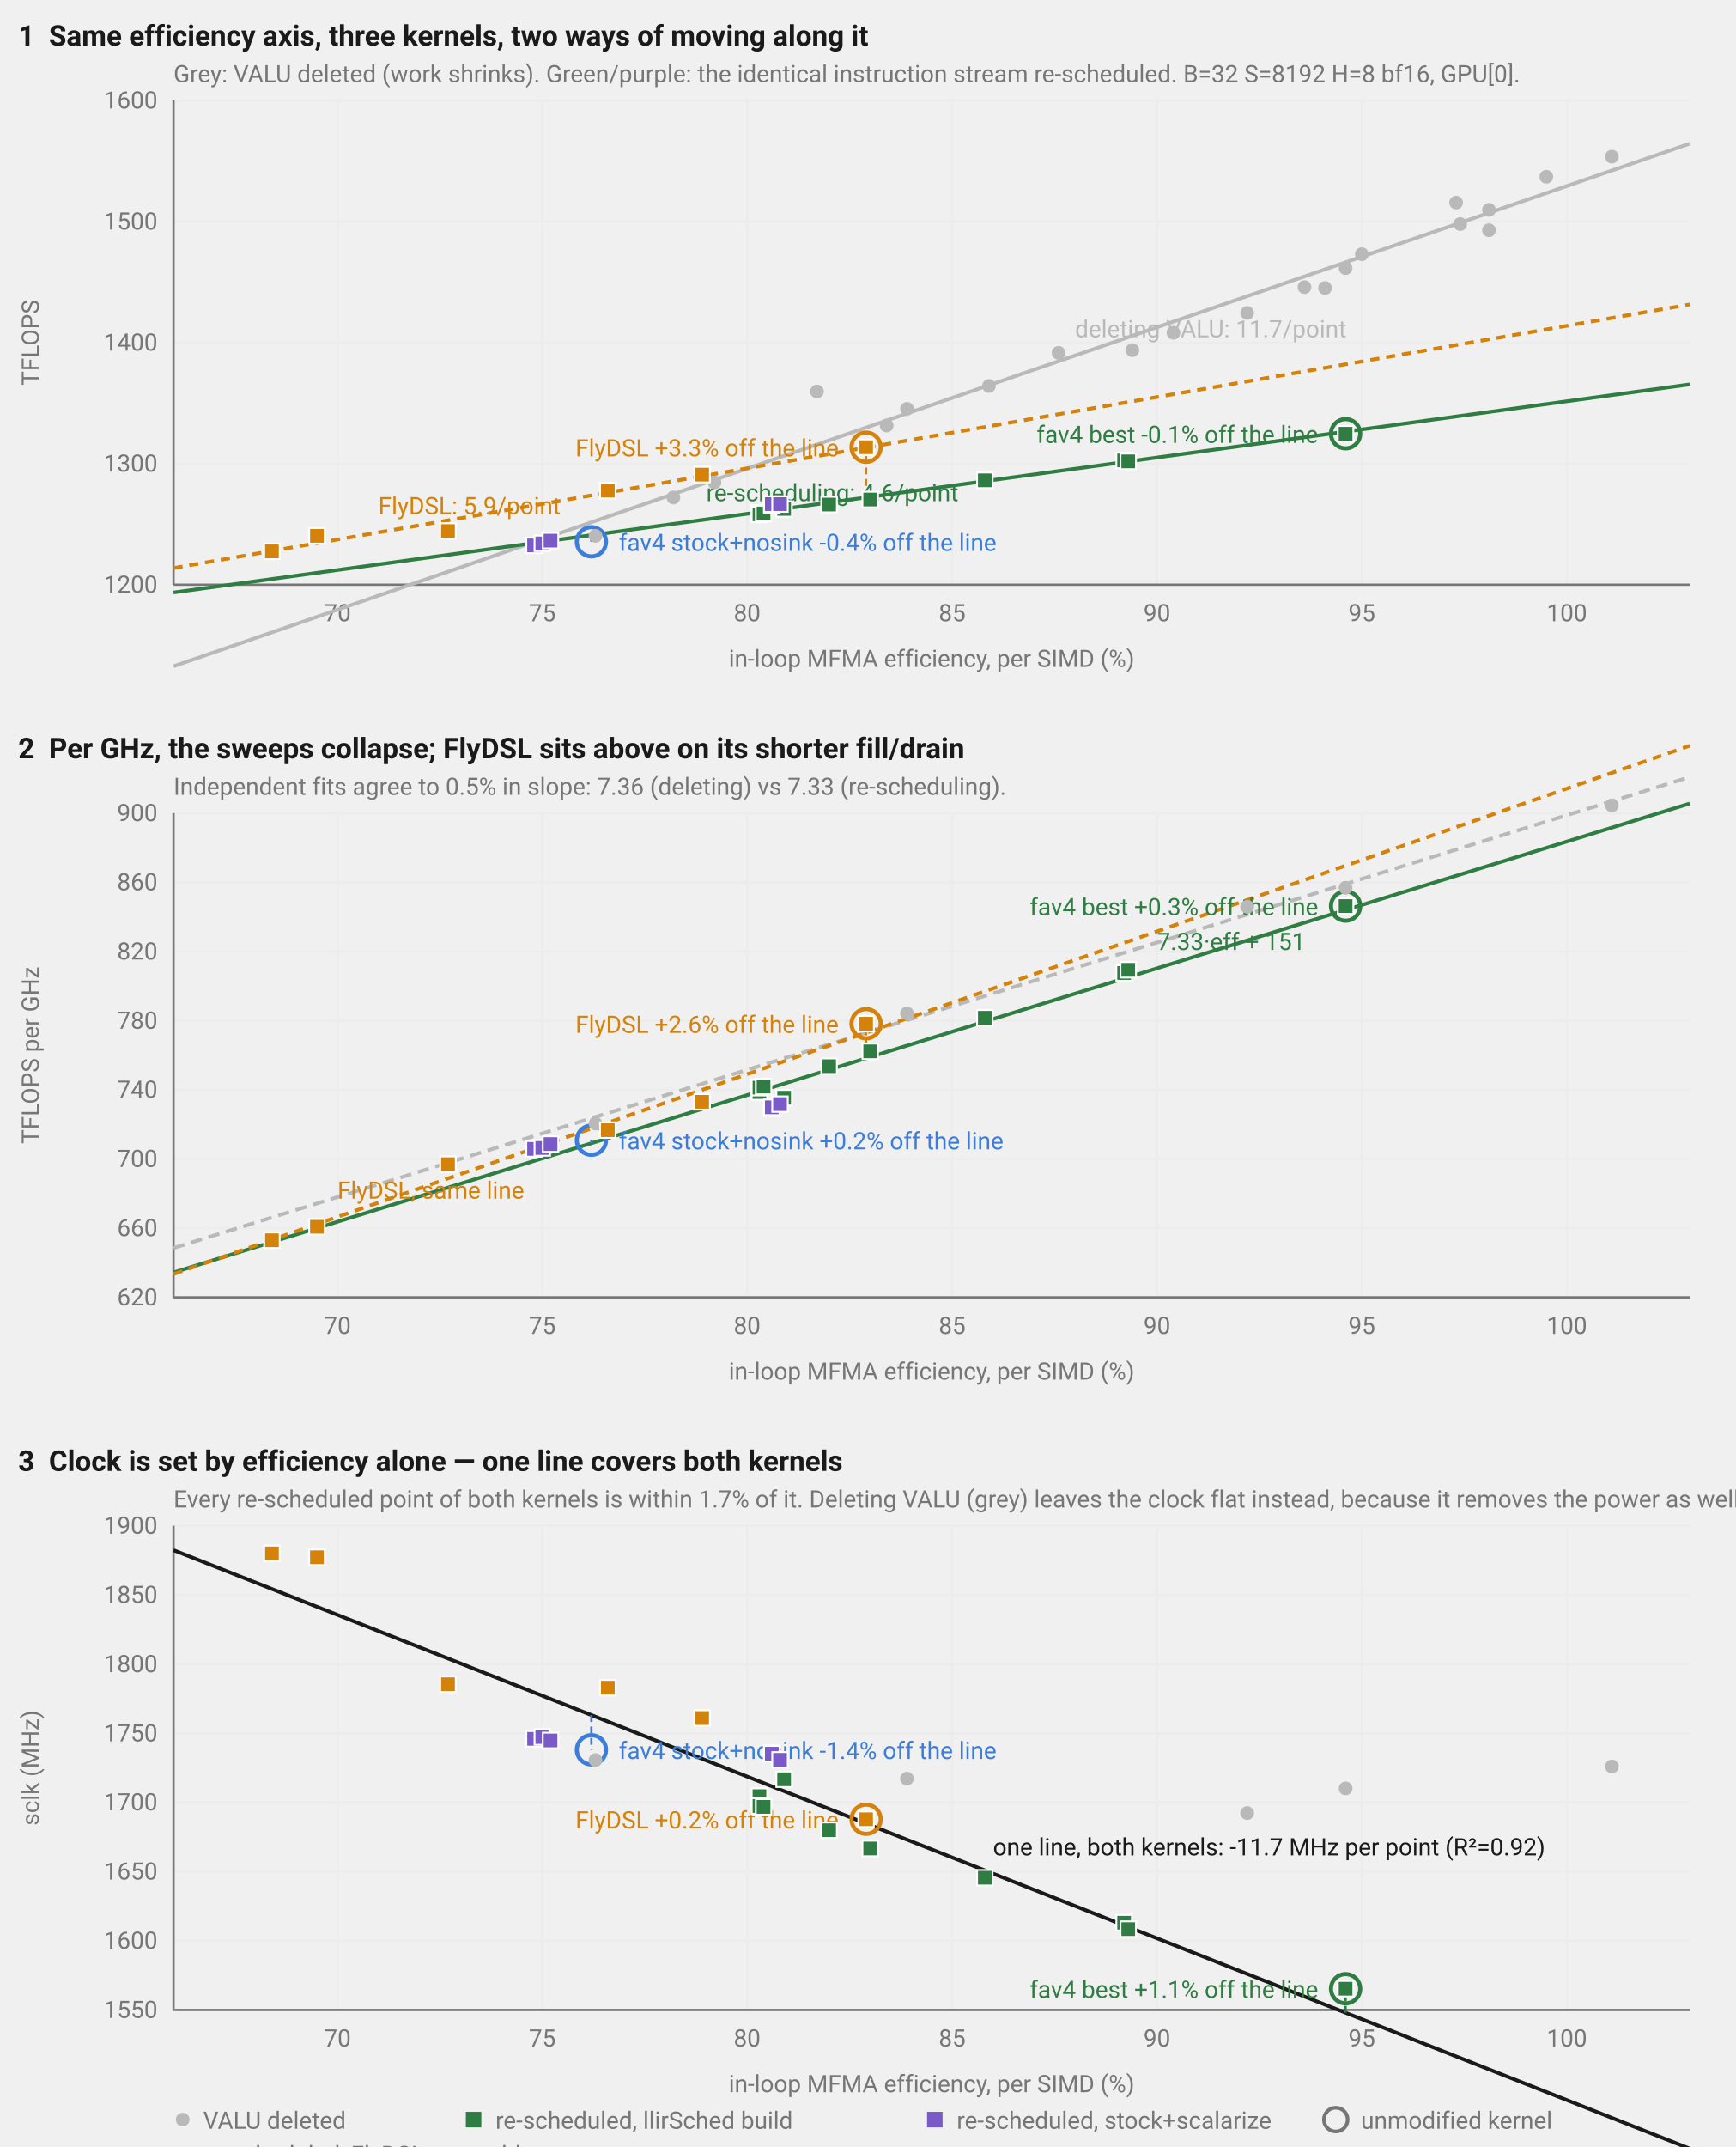
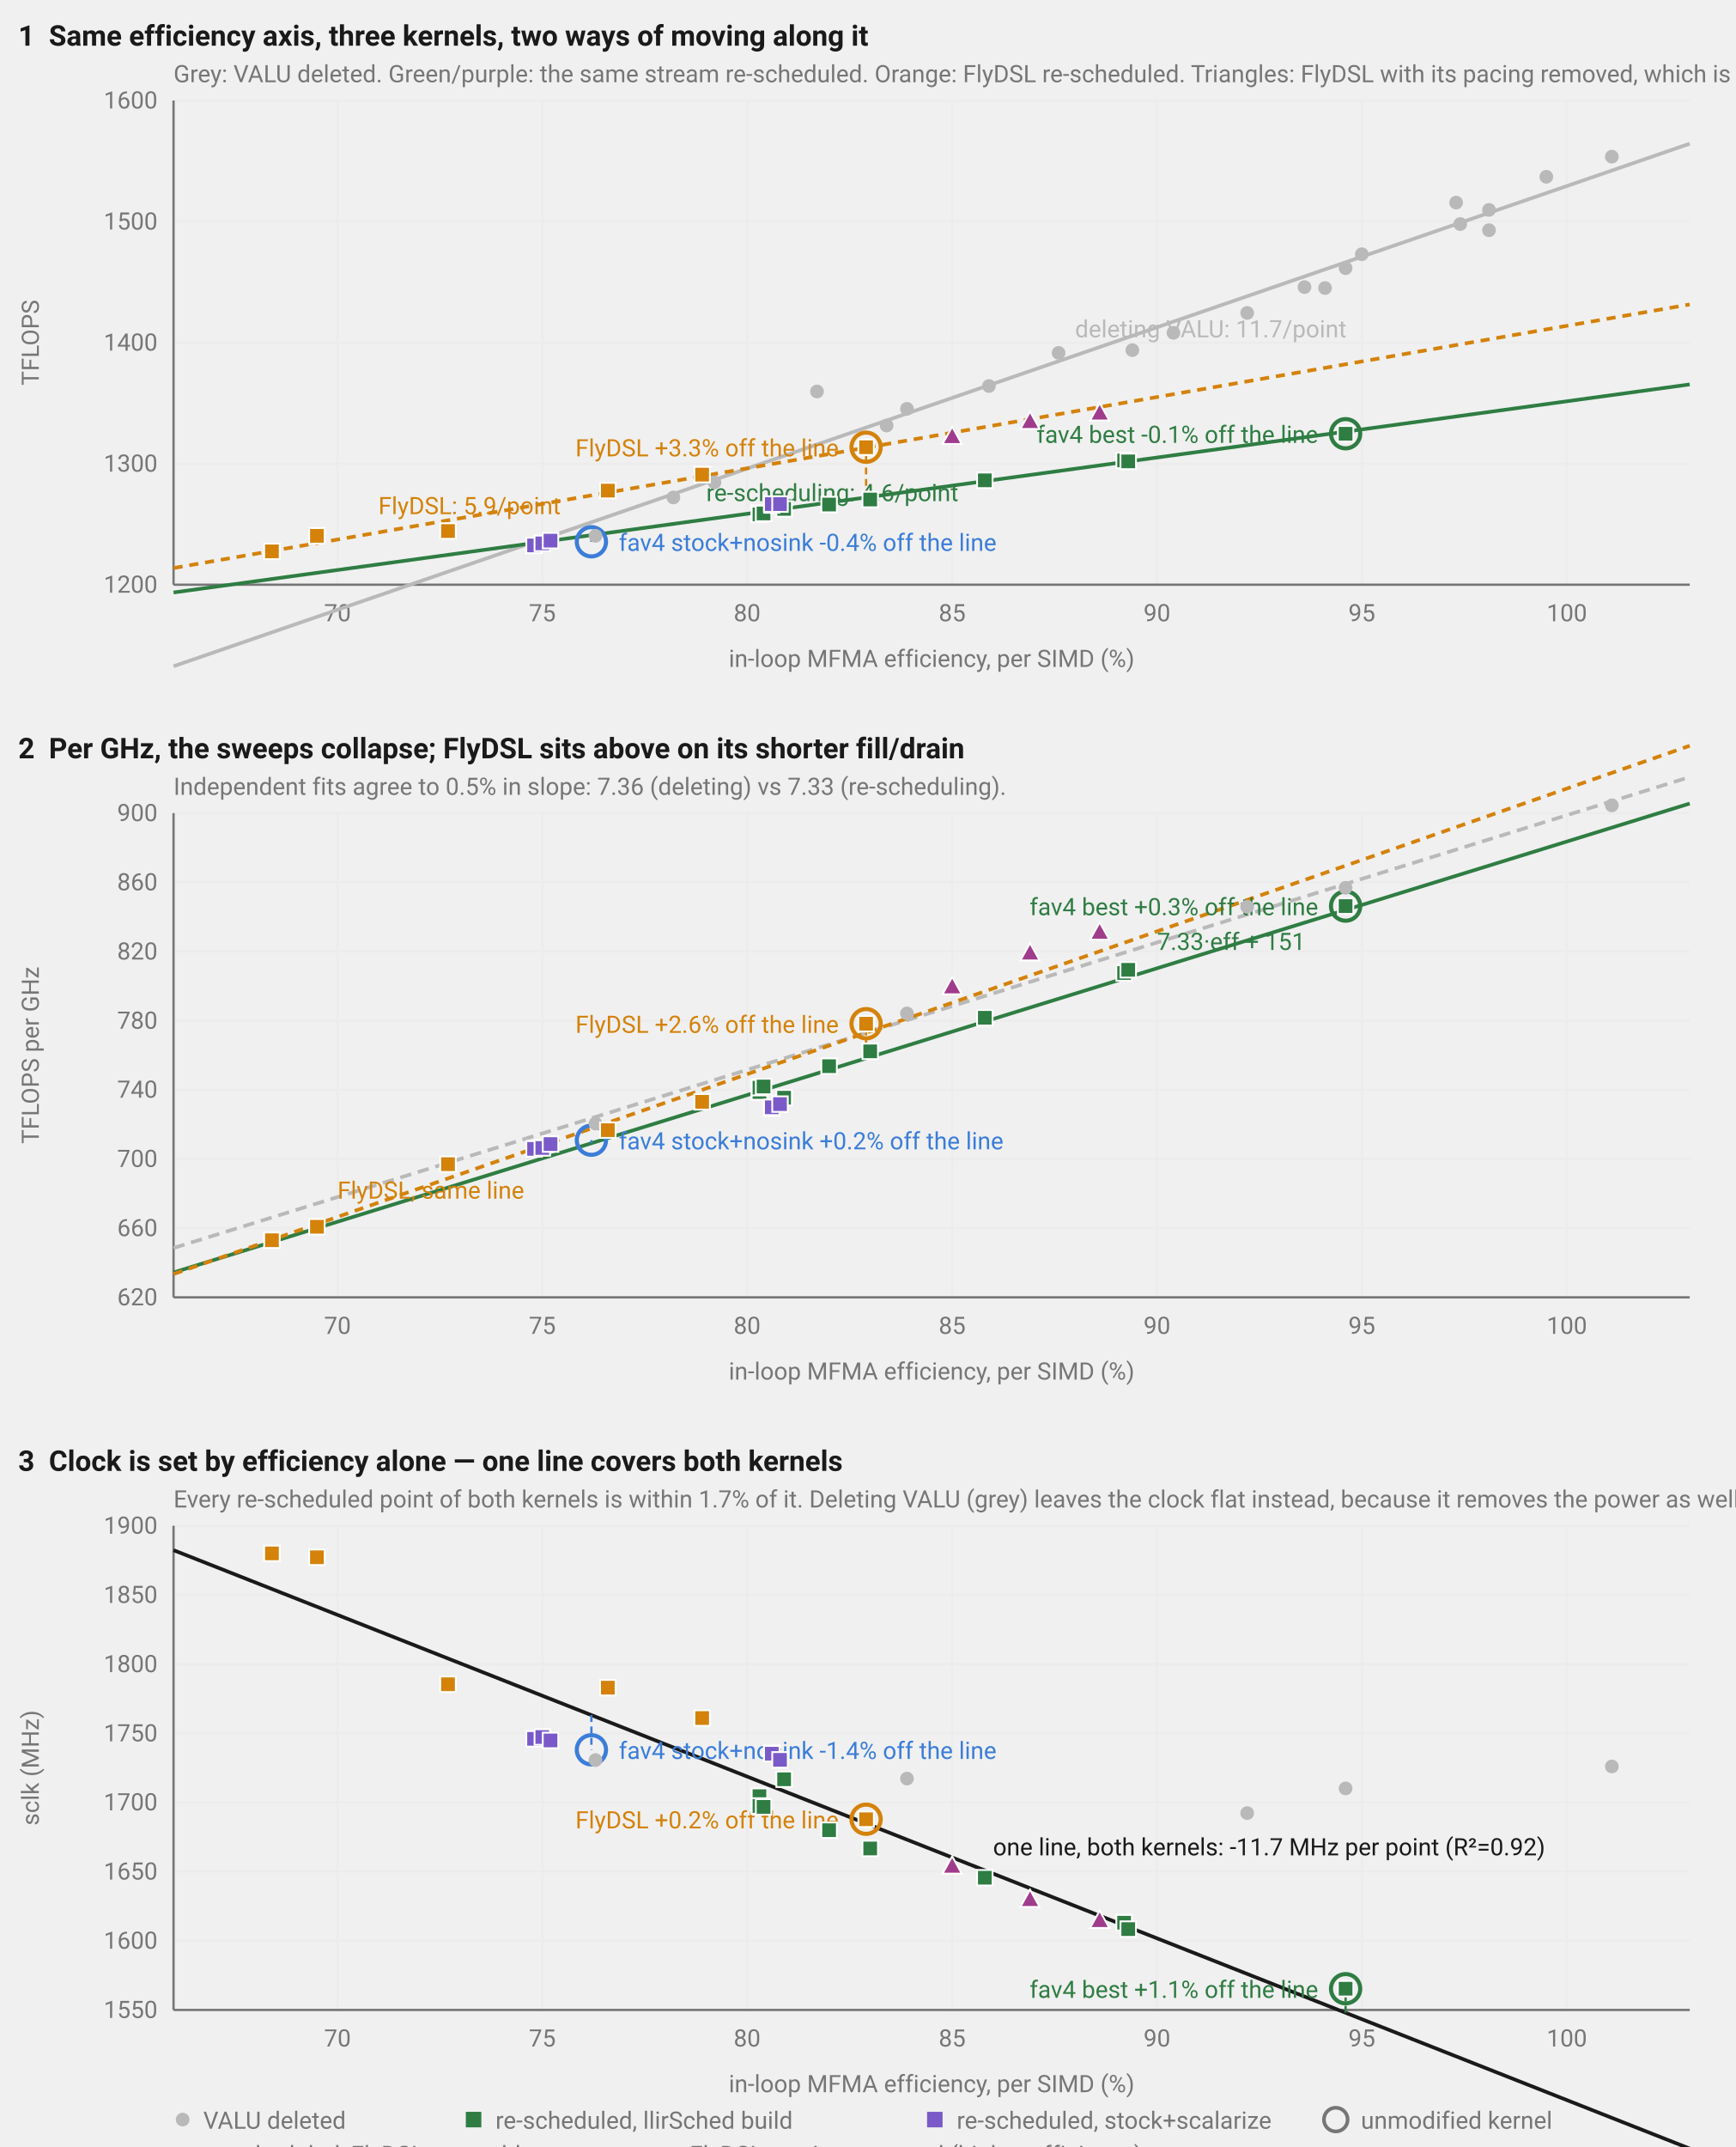
<svg xmlns="http://www.w3.org/2000/svg" viewBox="0 0 760 940" width="760" height="940" font-family="system-ui,-apple-system,Segoe UI,Roboto,sans-serif">
  <style>.ax{stroke:#767676;stroke-width:1}.gr{stroke:#ececec;stroke-width:1}.t{font-size:10.5px;fill:#767676}.h{font-size:12.5px;font-weight:600;fill:#1a1a1a}.n{font-size:10.5px;fill:#767676}.lg{font-size:10.5px}.k{font-size:10.5px;fill:#767676}</style>
  <text class="h" x="8" y="20">1  Same efficiency axis, three kernels, two ways of moving along it</text>
-   <text class="n" x="76" y="36">Grey: VALU deleted (work shrinks). Green/purple: the identical instruction stream re-scheduled. B=32 S=8192 H=8 bf16, GPU[0].</text>
+   <text class="n" x="76" y="36">Grey: VALU deleted. Green/purple: the same stream re-scheduled. Orange: FlyDSL re-scheduled. Triangles: FlyDSL with its pacing removed, which is the only lever that raises its efficiency -- and it stays on the same parallel line.</text>
  <line class="gr" x1="76" y1="256.0" x2="740" y2="256.0" />
  <text class="t" x="69" y="259.5" text-anchor="end">1200</text>
  <line class="gr" x1="76" y1="203.0" x2="740" y2="203.0" />
  <text class="t" x="69" y="206.5" text-anchor="end">1300</text>
  <line class="gr" x1="76" y1="150.0" x2="740" y2="150.0" />
  <text class="t" x="69" y="153.5" text-anchor="end">1400</text>
  <line class="gr" x1="76" y1="97.0" x2="740" y2="97.0" />
  <text class="t" x="69" y="100.5" text-anchor="end">1500</text>
  <line class="gr" x1="76" y1="44.0" x2="740" y2="44.0" />
  <text class="t" x="69" y="47.5" text-anchor="end">1600</text>
  <line class="gr" x1="147.8" y1="44" x2="147.8" y2="256" />
  <text class="t" x="147.8" y="272" text-anchor="middle">70</text>
  <line class="gr" x1="237.5" y1="44" x2="237.5" y2="256" />
  <text class="t" x="237.5" y="272" text-anchor="middle">75</text>
  <line class="gr" x1="327.2" y1="44" x2="327.2" y2="256" />
  <text class="t" x="327.2" y="272" text-anchor="middle">80</text>
  <line class="gr" x1="417.0" y1="44" x2="417.0" y2="256" />
  <text class="t" x="417.0" y="272" text-anchor="middle">85</text>
  <line class="gr" x1="506.7" y1="44" x2="506.7" y2="256" />
  <text class="t" x="506.7" y="272" text-anchor="middle">90</text>
  <line class="gr" x1="596.4" y1="44" x2="596.4" y2="256" />
  <text class="t" x="596.4" y="272" text-anchor="middle">95</text>
  <line class="gr" x1="686.2" y1="44" x2="686.2" y2="256" />
  <text class="t" x="686.2" y="272" text-anchor="middle">100</text>
  <line class="ax" x1="76" y1="256" x2="740" y2="256" />
  <line class="ax" x1="76" y1="44" x2="76" y2="256" />
  <text class="t" x="408" y="292" text-anchor="middle">in-loop MFMA efficiency, per SIMD (%)</text>
  <text class="t" transform="translate(17,150) rotate(-90)" text-anchor="middle">TFLOPS</text>
  <path fill="none" stroke="#b9b9b9" stroke-width="1.6" d="M76.0,291.7 L740.0,62.9" />
  <text class="lg" x="470.8" y="147.7" fill="#b9b9b9">deleting VALU: 11.7/point</text>
  <path fill="none" stroke="#2f7d43" stroke-width="1.6" d="M76.0,259.4 L740.0,168.3" />
  <text class="lg" x="309.3" y="219.4" fill="#2f7d43">re-scheduling: 4.6/point</text>
  <path fill="none" stroke="#d4820a" stroke-width="1.6" stroke-dasharray="4 3" d="M76.0,248.7 L740.0,133.3" />
  <text class="lg" x="165.7" y="225.1" fill="#d4820a">FlyDSL: 5.9/point</text>
  <line x1="259.0" y1="234.2" x2="259.0" y2="237.2" stroke="#3b7dd8" stroke-width="1" stroke-dasharray="3 2" />
  <circle cx="259.0" cy="237.2" r="6.4" fill="none" stroke="#3b7dd8" stroke-width="1.8" />
  <text class="lg" x="271.0" y="241.2" fill="#3b7dd8" text-anchor="start">fav4 stock+nosink  -0.4% off the line</text>
  <line x1="379.3" y1="217.7" x2="379.3" y2="195.8" stroke="#d4820a" stroke-width="1" stroke-dasharray="3 2" />
  <circle cx="379.3" cy="195.8" r="6.4" fill="none" stroke="#d4820a" stroke-width="1.8" />
  <text class="lg" x="367.3" y="199.8" fill="#d4820a" text-anchor="end">FlyDSL  +3.3% off the line</text>
  <line x1="589.3" y1="188.9" x2="589.3" y2="189.9" stroke="#2f7d43" stroke-width="1" stroke-dasharray="3 2" />
  <circle cx="589.3" cy="189.9" r="6.4" fill="none" stroke="#2f7d43" stroke-width="1.8" />
  <text class="lg" x="577.3" y="193.9" fill="#2f7d43" text-anchor="end">fav4 best  -0.1% off the line</text>
  <circle cx="260.8" cy="234.6" r="3.0" fill="#b9b9b9" />
  <circle cx="294.9" cy="217.8" r="3.0" fill="#b9b9b9" />
  <circle cx="312.9" cy="211.2" r="3.0" fill="#b9b9b9" />
  <circle cx="357.8" cy="171.4" r="3.0" fill="#b9b9b9" />
  <circle cx="388.3" cy="186.3" r="3.0" fill="#b9b9b9" />
  <circle cx="397.2" cy="179.0" r="3.0" fill="#b9b9b9" />
  <circle cx="433.1" cy="169.0" r="3.0" fill="#b9b9b9" />
  <circle cx="463.6" cy="154.5" r="3.0" fill="#b9b9b9" />
  <circle cx="495.9" cy="153.3" r="3.0" fill="#b9b9b9" />
  <circle cx="513.9" cy="145.7" r="3.0" fill="#b9b9b9" />
  <circle cx="546.2" cy="137.0" r="3.0" fill="#b9b9b9" />
  <circle cx="571.3" cy="125.7" r="3.0" fill="#b9b9b9" />
  <circle cx="580.3" cy="126.1" r="3.0" fill="#b9b9b9" />
  <circle cx="589.3" cy="117.4" r="3.0" fill="#b9b9b9" />
  <circle cx="596.4" cy="111.3" r="3.0" fill="#b9b9b9" />
  <circle cx="637.7" cy="88.7" r="3.0" fill="#b9b9b9" />
  <circle cx="639.5" cy="98.1" r="3.0" fill="#b9b9b9" />
  <circle cx="652.1" cy="100.8" r="3.0" fill="#b9b9b9" />
  <circle cx="652.1" cy="91.9" r="3.0" fill="#b9b9b9" />
  <circle cx="677.2" cy="77.4" r="3.0" fill="#b9b9b9" />
  <circle cx="705.9" cy="68.6" r="3.0" fill="#b9b9b9" />
  <rect x="329.2" y="221.5" width="6.8" height="6.8" fill="#2f7d43" stroke="#fff" stroke-width="0.8" />
  <rect x="329.2" y="221.2" width="6.8" height="6.8" fill="#2f7d43" stroke="#fff" stroke-width="0.8" />
  <rect x="329.2" y="221.8" width="6.8" height="6.8" fill="#2f7d43" stroke="#fff" stroke-width="0.8" />
  <rect x="331.0" y="221.4" width="6.8" height="6.8" fill="#2f7d43" stroke="#fff" stroke-width="0.8" />
  <rect x="340.0" y="219.4" width="6.8" height="6.8" fill="#2f7d43" stroke="#fff" stroke-width="0.8" />
  <rect x="359.7" y="217.5" width="6.8" height="6.8" fill="#2f7d43" stroke="#fff" stroke-width="0.8" />
  <rect x="377.7" y="215.3" width="6.8" height="6.8" fill="#2f7d43" stroke="#fff" stroke-width="0.8" />
  <rect x="427.9" y="206.9" width="6.8" height="6.8" fill="#2f7d43" stroke="#fff" stroke-width="0.8" />
  <rect x="488.9" y="198.2" width="6.8" height="6.8" fill="#2f7d43" stroke="#fff" stroke-width="0.8" />
  <rect x="490.7" y="198.6" width="6.8" height="6.8" fill="#2f7d43" stroke="#fff" stroke-width="0.8" />
  <rect x="585.9" y="186.5" width="6.8" height="6.8" fill="#2f7d43" stroke="#fff" stroke-width="0.8" />
  <rect x="230.5" y="235.4" width="6.8" height="6.8" fill="#7a5ac9" stroke="#fff" stroke-width="0.8" />
  <rect x="234.1" y="234.5" width="6.8" height="6.8" fill="#7a5ac9" stroke="#fff" stroke-width="0.8" />
  <rect x="237.7" y="233.3" width="6.8" height="6.8" fill="#7a5ac9" stroke="#fff" stroke-width="0.8" />
  <rect x="334.6" y="217.7" width="6.8" height="6.8" fill="#7a5ac9" stroke="#fff" stroke-width="0.8" />
  <rect x="334.6" y="217.3" width="6.8" height="6.8" fill="#7a5ac9" stroke="#fff" stroke-width="0.8" />
  <rect x="338.2" y="217.3" width="6.8" height="6.8" fill="#7a5ac9" stroke="#fff" stroke-width="0.8" />
  <rect x="115.7" y="238.0" width="6.8" height="6.8" fill="#d4820a" stroke="#fff" stroke-width="0.8" />
  <rect x="135.4" y="231.2" width="6.8" height="6.8" fill="#d4820a" stroke="#fff" stroke-width="0.8" />
  <rect x="192.8" y="229.1" width="6.8" height="6.8" fill="#d4820a" stroke="#fff" stroke-width="0.8" />
  <rect x="262.8" y="211.4" width="6.8" height="6.8" fill="#d4820a" stroke="#fff" stroke-width="0.8" />
  <rect x="304.1" y="204.4" width="6.8" height="6.8" fill="#d4820a" stroke="#fff" stroke-width="0.8" />
  <rect x="375.9" y="192.4" width="6.8" height="6.8" fill="#d4820a" stroke="#fff" stroke-width="0.8" />
+   <path d="M481.6,176.5 L485.8,184.1 L477.4,184.1 Z" fill="#a03c8c" stroke="#fff" stroke-width="0.8" />
+   <path d="M451.1,180.2 L455.3,187.8 L446.9,187.8 Z" fill="#a03c8c" stroke="#fff" stroke-width="0.8" />
+   <path d="M417.0,186.8 L421.2,194.4 L412.8,194.4 Z" fill="#a03c8c" stroke="#fff" stroke-width="0.8" />
  <text class="h" x="8" y="332">2  Per GHz, the sweeps collapse; FlyDSL sits above on its shorter fill/drain</text>
  <text class="n" x="76" y="348">Independent fits agree to 0.5% in slope: 7.36 (deleting) vs 7.33 (re-scheduling).</text>
  <line class="gr" x1="76" y1="568.0" x2="740" y2="568.0" />
  <text class="t" x="69" y="571.5" text-anchor="end">620</text>
  <line class="gr" x1="76" y1="537.7" x2="740" y2="537.7" />
  <text class="t" x="69" y="541.2" text-anchor="end">660</text>
  <line class="gr" x1="76" y1="507.4" x2="740" y2="507.4" />
  <text class="t" x="69" y="510.9" text-anchor="end">700</text>
  <line class="gr" x1="76" y1="477.1" x2="740" y2="477.1" />
  <text class="t" x="69" y="480.6" text-anchor="end">740</text>
  <line class="gr" x1="76" y1="446.9" x2="740" y2="446.9" />
  <text class="t" x="69" y="450.4" text-anchor="end">780</text>
  <line class="gr" x1="76" y1="416.6" x2="740" y2="416.6" />
  <text class="t" x="69" y="420.1" text-anchor="end">820</text>
  <line class="gr" x1="76" y1="386.3" x2="740" y2="386.3" />
  <text class="t" x="69" y="389.8" text-anchor="end">860</text>
  <line class="gr" x1="76" y1="356.0" x2="740" y2="356.0" />
  <text class="t" x="69" y="359.5" text-anchor="end">900</text>
  <line class="gr" x1="147.8" y1="356" x2="147.8" y2="568" />
  <text class="t" x="147.8" y="584" text-anchor="middle">70</text>
  <line class="gr" x1="237.5" y1="356" x2="237.5" y2="568" />
  <text class="t" x="237.5" y="584" text-anchor="middle">75</text>
  <line class="gr" x1="327.2" y1="356" x2="327.2" y2="568" />
  <text class="t" x="327.2" y="584" text-anchor="middle">80</text>
  <line class="gr" x1="417.0" y1="356" x2="417.0" y2="568" />
  <text class="t" x="417.0" y="584" text-anchor="middle">85</text>
  <line class="gr" x1="506.7" y1="356" x2="506.7" y2="568" />
  <text class="t" x="506.7" y="584" text-anchor="middle">90</text>
  <line class="gr" x1="596.4" y1="356" x2="596.4" y2="568" />
  <text class="t" x="596.4" y="584" text-anchor="middle">95</text>
  <line class="gr" x1="686.2" y1="356" x2="686.2" y2="568" />
  <text class="t" x="686.2" y="584" text-anchor="middle">100</text>
  <line class="ax" x1="76" y1="568" x2="740" y2="568" />
  <line class="ax" x1="76" y1="356" x2="76" y2="568" />
  <text class="t" x="408" y="604" text-anchor="middle">in-loop MFMA efficiency, per SIMD (%)</text>
  <text class="t" transform="translate(17,462) rotate(-90)" text-anchor="middle">TFLOPS per GHz</text>
  <path fill="none" stroke="#b9b9b9" stroke-width="1.6" stroke-dasharray="5 3" d="M76.0,546.4 L740.0,340.2" />
  <path fill="none" stroke="#2f7d43" stroke-width="1.6" d="M76.0,557.1 L740.0,351.8" />
  <text class="lg" x="506.7" y="415.9" fill="#2f7d43">7.33·eff + 151</text>
  <path fill="none" stroke="#d4820a" stroke-width="1.6" stroke-dasharray="4 3" d="M76.0,557.8 L740.0,326.5" />
  <text class="lg" x="147.8" y="524.8" fill="#d4820a">FlyDSL, same line</text>
  <line x1="259.0" y1="500.5" x2="259.0" y2="499.2" stroke="#3b7dd8" stroke-width="1" stroke-dasharray="3 2" />
  <circle cx="259.0" cy="499.2" r="6.4" fill="none" stroke="#3b7dd8" stroke-width="1.8" />
  <text class="lg" x="271.0" y="503.2" fill="#3b7dd8" text-anchor="start">fav4 stock+nosink  +0.2% off the line</text>
  <line x1="379.3" y1="463.3" x2="379.3" y2="448.2" stroke="#d4820a" stroke-width="1" stroke-dasharray="3 2" />
  <circle cx="379.3" cy="448.2" r="6.4" fill="none" stroke="#d4820a" stroke-width="1.8" />
  <text class="lg" x="367.3" y="452.2" fill="#d4820a" text-anchor="end">FlyDSL  +2.6% off the line</text>
  <line x1="589.3" y1="398.4" x2="589.3" y2="396.7" stroke="#2f7d43" stroke-width="1" stroke-dasharray="3 2" />
  <circle cx="589.3" cy="396.7" r="6.4" fill="none" stroke="#2f7d43" stroke-width="1.8" />
  <text class="lg" x="577.3" y="400.7" fill="#2f7d43" text-anchor="end">fav4 best  +0.3% off the line</text>
  <circle cx="260.8" cy="491.9" r="3.0" fill="#b9b9b9" />
  <circle cx="397.2" cy="443.7" r="3.0" fill="#b9b9b9" />
  <circle cx="546.2" cy="397.0" r="3.0" fill="#b9b9b9" />
  <circle cx="589.3" cy="388.7" r="3.0" fill="#b9b9b9" />
  <circle cx="705.9" cy="352.6" r="3.0" fill="#b9b9b9" />
  <rect x="329.2" y="472.6" width="6.8" height="6.8" fill="#2f7d43" stroke="#fff" stroke-width="0.8" />
  <rect x="329.2" y="474.7" width="6.8" height="6.8" fill="#2f7d43" stroke="#fff" stroke-width="0.8" />
  <rect x="329.2" y="472.8" width="6.8" height="6.8" fill="#2f7d43" stroke="#fff" stroke-width="0.8" />
  <rect x="331.0" y="472.3" width="6.8" height="6.8" fill="#2f7d43" stroke="#fff" stroke-width="0.8" />
  <rect x="340.0" y="477.2" width="6.8" height="6.8" fill="#2f7d43" stroke="#fff" stroke-width="0.8" />
  <rect x="359.7" y="463.4" width="6.8" height="6.8" fill="#2f7d43" stroke="#fff" stroke-width="0.8" />
  <rect x="377.7" y="456.9" width="6.8" height="6.8" fill="#2f7d43" stroke="#fff" stroke-width="0.8" />
  <rect x="427.9" y="442.2" width="6.8" height="6.8" fill="#2f7d43" stroke="#fff" stroke-width="0.8" />
  <rect x="488.9" y="422.6" width="6.8" height="6.8" fill="#2f7d43" stroke="#fff" stroke-width="0.8" />
  <rect x="490.7" y="421.2" width="6.8" height="6.8" fill="#2f7d43" stroke="#fff" stroke-width="0.8" />
  <rect x="585.9" y="393.3" width="6.8" height="6.8" fill="#2f7d43" stroke="#fff" stroke-width="0.8" />
  <rect x="230.5" y="499.6" width="6.8" height="6.8" fill="#7a5ac9" stroke="#fff" stroke-width="0.8" />
  <rect x="234.1" y="499.2" width="6.8" height="6.8" fill="#7a5ac9" stroke="#fff" stroke-width="0.8" />
  <rect x="237.7" y="497.5" width="6.8" height="6.8" fill="#7a5ac9" stroke="#fff" stroke-width="0.8" />
  <rect x="334.6" y="481.8" width="6.8" height="6.8" fill="#7a5ac9" stroke="#fff" stroke-width="0.8" />
  <rect x="334.6" y="481.4" width="6.8" height="6.8" fill="#7a5ac9" stroke="#fff" stroke-width="0.8" />
  <rect x="338.2" y="480.0" width="6.8" height="6.8" fill="#7a5ac9" stroke="#fff" stroke-width="0.8" />
  <rect x="115.7" y="539.6" width="6.8" height="6.8" fill="#d4820a" stroke="#fff" stroke-width="0.8" />
  <rect x="135.4" y="533.7" width="6.8" height="6.8" fill="#d4820a" stroke="#fff" stroke-width="0.8" />
  <rect x="192.8" y="506.3" width="6.8" height="6.8" fill="#d4820a" stroke="#fff" stroke-width="0.8" />
  <rect x="262.8" y="491.4" width="6.8" height="6.8" fill="#d4820a" stroke="#fff" stroke-width="0.8" />
  <rect x="304.1" y="479.0" width="6.8" height="6.8" fill="#d4820a" stroke="#fff" stroke-width="0.8" />
  <rect x="375.9" y="444.8" width="6.8" height="6.8" fill="#d4820a" stroke="#fff" stroke-width="0.8" />
+   <path d="M481.6,403.8 L485.8,411.4 L477.4,411.4 Z" fill="#a03c8c" stroke="#fff" stroke-width="0.8" />
+   <path d="M451.1,412.9 L455.3,420.5 L446.9,420.5 Z" fill="#a03c8c" stroke="#fff" stroke-width="0.8" />
+   <path d="M417.0,427.7 L421.2,435.3 L412.8,435.3 Z" fill="#a03c8c" stroke="#fff" stroke-width="0.8" />
  <text class="h" x="8" y="644">3  Clock is set by efficiency alone — one line covers both kernels</text>
  <text class="n" x="76" y="660">Every re-scheduled point of both kernels is within 1.7% of it. Deleting VALU (grey) leaves the clock flat instead, because it removes the power as well.</text>
  <line class="gr" x1="76" y1="880.0" x2="740" y2="880.0" />
  <text class="t" x="69" y="883.5" text-anchor="end">1550</text>
  <line class="gr" x1="76" y1="849.7" x2="740" y2="849.7" />
  <text class="t" x="69" y="853.2" text-anchor="end">1600</text>
  <line class="gr" x1="76" y1="819.4" x2="740" y2="819.4" />
  <text class="t" x="69" y="822.9" text-anchor="end">1650</text>
  <line class="gr" x1="76" y1="789.1" x2="740" y2="789.1" />
  <text class="t" x="69" y="792.6" text-anchor="end">1700</text>
  <line class="gr" x1="76" y1="758.9" x2="740" y2="758.9" />
  <text class="t" x="69" y="762.4" text-anchor="end">1750</text>
  <line class="gr" x1="76" y1="728.6" x2="740" y2="728.6" />
  <text class="t" x="69" y="732.1" text-anchor="end">1800</text>
  <line class="gr" x1="76" y1="698.3" x2="740" y2="698.3" />
  <text class="t" x="69" y="701.8" text-anchor="end">1850</text>
  <line class="gr" x1="76" y1="668.0" x2="740" y2="668.0" />
  <text class="t" x="69" y="671.5" text-anchor="end">1900</text>
  <line class="gr" x1="147.8" y1="668" x2="147.8" y2="880" />
  <text class="t" x="147.8" y="896" text-anchor="middle">70</text>
  <line class="gr" x1="237.5" y1="668" x2="237.5" y2="880" />
  <text class="t" x="237.5" y="896" text-anchor="middle">75</text>
  <line class="gr" x1="327.2" y1="668" x2="327.2" y2="880" />
  <text class="t" x="327.2" y="896" text-anchor="middle">80</text>
  <line class="gr" x1="417.0" y1="668" x2="417.0" y2="880" />
  <text class="t" x="417.0" y="896" text-anchor="middle">85</text>
  <line class="gr" x1="506.7" y1="668" x2="506.7" y2="880" />
  <text class="t" x="506.7" y="896" text-anchor="middle">90</text>
  <line class="gr" x1="596.4" y1="668" x2="596.4" y2="880" />
  <text class="t" x="596.4" y="896" text-anchor="middle">95</text>
  <line class="gr" x1="686.2" y1="668" x2="686.2" y2="880" />
  <text class="t" x="686.2" y="896" text-anchor="middle">100</text>
  <line class="ax" x1="76" y1="880" x2="740" y2="880" />
  <line class="ax" x1="76" y1="668" x2="76" y2="880" />
  <text class="t" x="408" y="916" text-anchor="middle">in-loop MFMA efficiency, per SIMD (%)</text>
  <text class="t" transform="translate(17,774) rotate(-90)" text-anchor="middle">sclk (MHz)</text>
  <path fill="none" stroke="#1a1a1a" stroke-width="1.6" d="M76.0,678.7 L740.0,940.7" />
  <text class="lg" x="434.9" y="812.3" fill="#1a1a1a">one line, both kernels: -11.7 MHz per point (R²=0.92)</text>
  <line x1="259.0" y1="750.9" x2="259.0" y2="766.1" stroke="#3b7dd8" stroke-width="1" stroke-dasharray="3 2" />
  <circle cx="259.0" cy="766.1" r="6.4" fill="none" stroke="#3b7dd8" stroke-width="1.8" />
  <text class="lg" x="271.0" y="770.1" fill="#3b7dd8" text-anchor="start">fav4 stock+nosink  -1.4% off the line</text>
  <line x1="379.3" y1="798.3" x2="379.3" y2="796.5" stroke="#d4820a" stroke-width="1" stroke-dasharray="3 2" />
  <circle cx="379.3" cy="796.5" r="6.4" fill="none" stroke="#d4820a" stroke-width="1.8" />
  <text class="lg" x="367.3" y="800.5" fill="#d4820a" text-anchor="end">FlyDSL  +0.2% off the line</text>
  <line x1="589.3" y1="881.2" x2="589.3" y2="870.7" stroke="#2f7d43" stroke-width="1" stroke-dasharray="3 2" />
  <circle cx="589.3" cy="870.7" r="6.4" fill="none" stroke="#2f7d43" stroke-width="1.8" />
  <text class="lg" x="577.3" y="874.7" fill="#2f7d43" text-anchor="end">fav4 best  +1.1% off the line</text>
  <circle cx="260.8" cy="770.6" r="3.0" fill="#b9b9b9" />
  <circle cx="397.2" cy="778.7" r="3.0" fill="#b9b9b9" />
  <circle cx="546.2" cy="793.8" r="3.0" fill="#b9b9b9" />
  <circle cx="589.3" cy="783.0" r="3.0" fill="#b9b9b9" />
  <circle cx="705.9" cy="773.4" r="3.0" fill="#b9b9b9" />
  <rect x="329.2" y="787.4" width="6.8" height="6.8" fill="#2f7d43" stroke="#fff" stroke-width="0.8" />
  <rect x="329.2" y="783.0" width="6.8" height="6.8" fill="#2f7d43" stroke="#fff" stroke-width="0.8" />
  <rect x="329.2" y="787.3" width="6.8" height="6.8" fill="#2f7d43" stroke="#fff" stroke-width="0.8" />
  <rect x="331.0" y="787.7" width="6.8" height="6.8" fill="#2f7d43" stroke="#fff" stroke-width="0.8" />
  <rect x="340.0" y="775.6" width="6.8" height="6.8" fill="#2f7d43" stroke="#fff" stroke-width="0.8" />
  <rect x="359.7" y="797.9" width="6.8" height="6.8" fill="#2f7d43" stroke="#fff" stroke-width="0.8" />
  <rect x="377.7" y="805.9" width="6.8" height="6.8" fill="#2f7d43" stroke="#fff" stroke-width="0.8" />
  <rect x="427.9" y="818.7" width="6.8" height="6.8" fill="#2f7d43" stroke="#fff" stroke-width="0.8" />
  <rect x="488.9" y="838.4" width="6.8" height="6.8" fill="#2f7d43" stroke="#fff" stroke-width="0.8" />
  <rect x="490.7" y="841.2" width="6.8" height="6.8" fill="#2f7d43" stroke="#fff" stroke-width="0.8" />
  <rect x="585.9" y="867.3" width="6.8" height="6.8" fill="#2f7d43" stroke="#fff" stroke-width="0.8" />
  <rect x="230.5" y="757.9" width="6.8" height="6.8" fill="#7a5ac9" stroke="#fff" stroke-width="0.8" />
  <rect x="234.1" y="757.1" width="6.8" height="6.8" fill="#7a5ac9" stroke="#fff" stroke-width="0.8" />
  <rect x="237.7" y="758.6" width="6.8" height="6.8" fill="#7a5ac9" stroke="#fff" stroke-width="0.8" />
  <rect x="334.6" y="764.2" width="6.8" height="6.8" fill="#7a5ac9" stroke="#fff" stroke-width="0.8" />
  <rect x="334.6" y="764.4" width="6.8" height="6.8" fill="#7a5ac9" stroke="#fff" stroke-width="0.8" />
  <rect x="338.2" y="767.1" width="6.8" height="6.8" fill="#7a5ac9" stroke="#fff" stroke-width="0.8" />
  <rect x="115.7" y="676.7" width="6.8" height="6.8" fill="#d4820a" stroke="#fff" stroke-width="0.8" />
  <rect x="135.4" y="678.4" width="6.8" height="6.8" fill="#d4820a" stroke="#fff" stroke-width="0.8" />
  <rect x="192.8" y="734.0" width="6.8" height="6.8" fill="#d4820a" stroke="#fff" stroke-width="0.8" />
  <rect x="262.8" y="735.5" width="6.8" height="6.8" fill="#d4820a" stroke="#fff" stroke-width="0.8" />
  <rect x="304.1" y="748.8" width="6.8" height="6.8" fill="#d4820a" stroke="#fff" stroke-width="0.8" />
  <rect x="375.9" y="793.1" width="6.8" height="6.8" fill="#d4820a" stroke="#fff" stroke-width="0.8" />
+   <path d="M481.6,836.5 L485.8,844.1 L477.4,844.1 Z" fill="#a03c8c" stroke="#fff" stroke-width="0.8" />
+   <path d="M451.1,827.3 L455.3,834.9 L446.9,834.9 Z" fill="#a03c8c" stroke="#fff" stroke-width="0.8" />
+   <path d="M417.0,812.7 L421.2,820.3 L412.8,820.3 Z" fill="#a03c8c" stroke="#fff" stroke-width="0.8" />
  <g transform="translate(76,932)">
    <circle cx="4" cy="-4" r="3" fill="#b9b9b9" />
    <text class="k" x="13" y="0">VALU deleted</text>
    <rect x="128" y="-7.4" width="6.8" height="6.8" fill="#2f7d43" />
    <text class="k" x="141" y="0">re-scheduled, llirSched build</text>
    <rect x="330" y="-7.4" width="6.8" height="6.8" fill="#7a5ac9" />
    <text class="k" x="343" y="0">re-scheduled, stock+scalarize</text>
    <circle cx="509" cy="-4" r="5.2" fill="none" stroke="#767676" stroke-width="1.6" />
    <text class="k" x="520" y="0">unmodified kernel</text>
    <rect x="0" y="8" width="6.8" height="6.8" fill="#d4820a" />
    <text class="k" x="13" y="15">re-scheduled, FlyDSL assembly</text>
+     <path d="M215,9 L219,16 L211,16 Z" fill="#a03c8c" />
+     <text class="k" x="226" y="15">FlyDSL, pacing removed (higher efficiency)</text>
  </g>
</svg>
